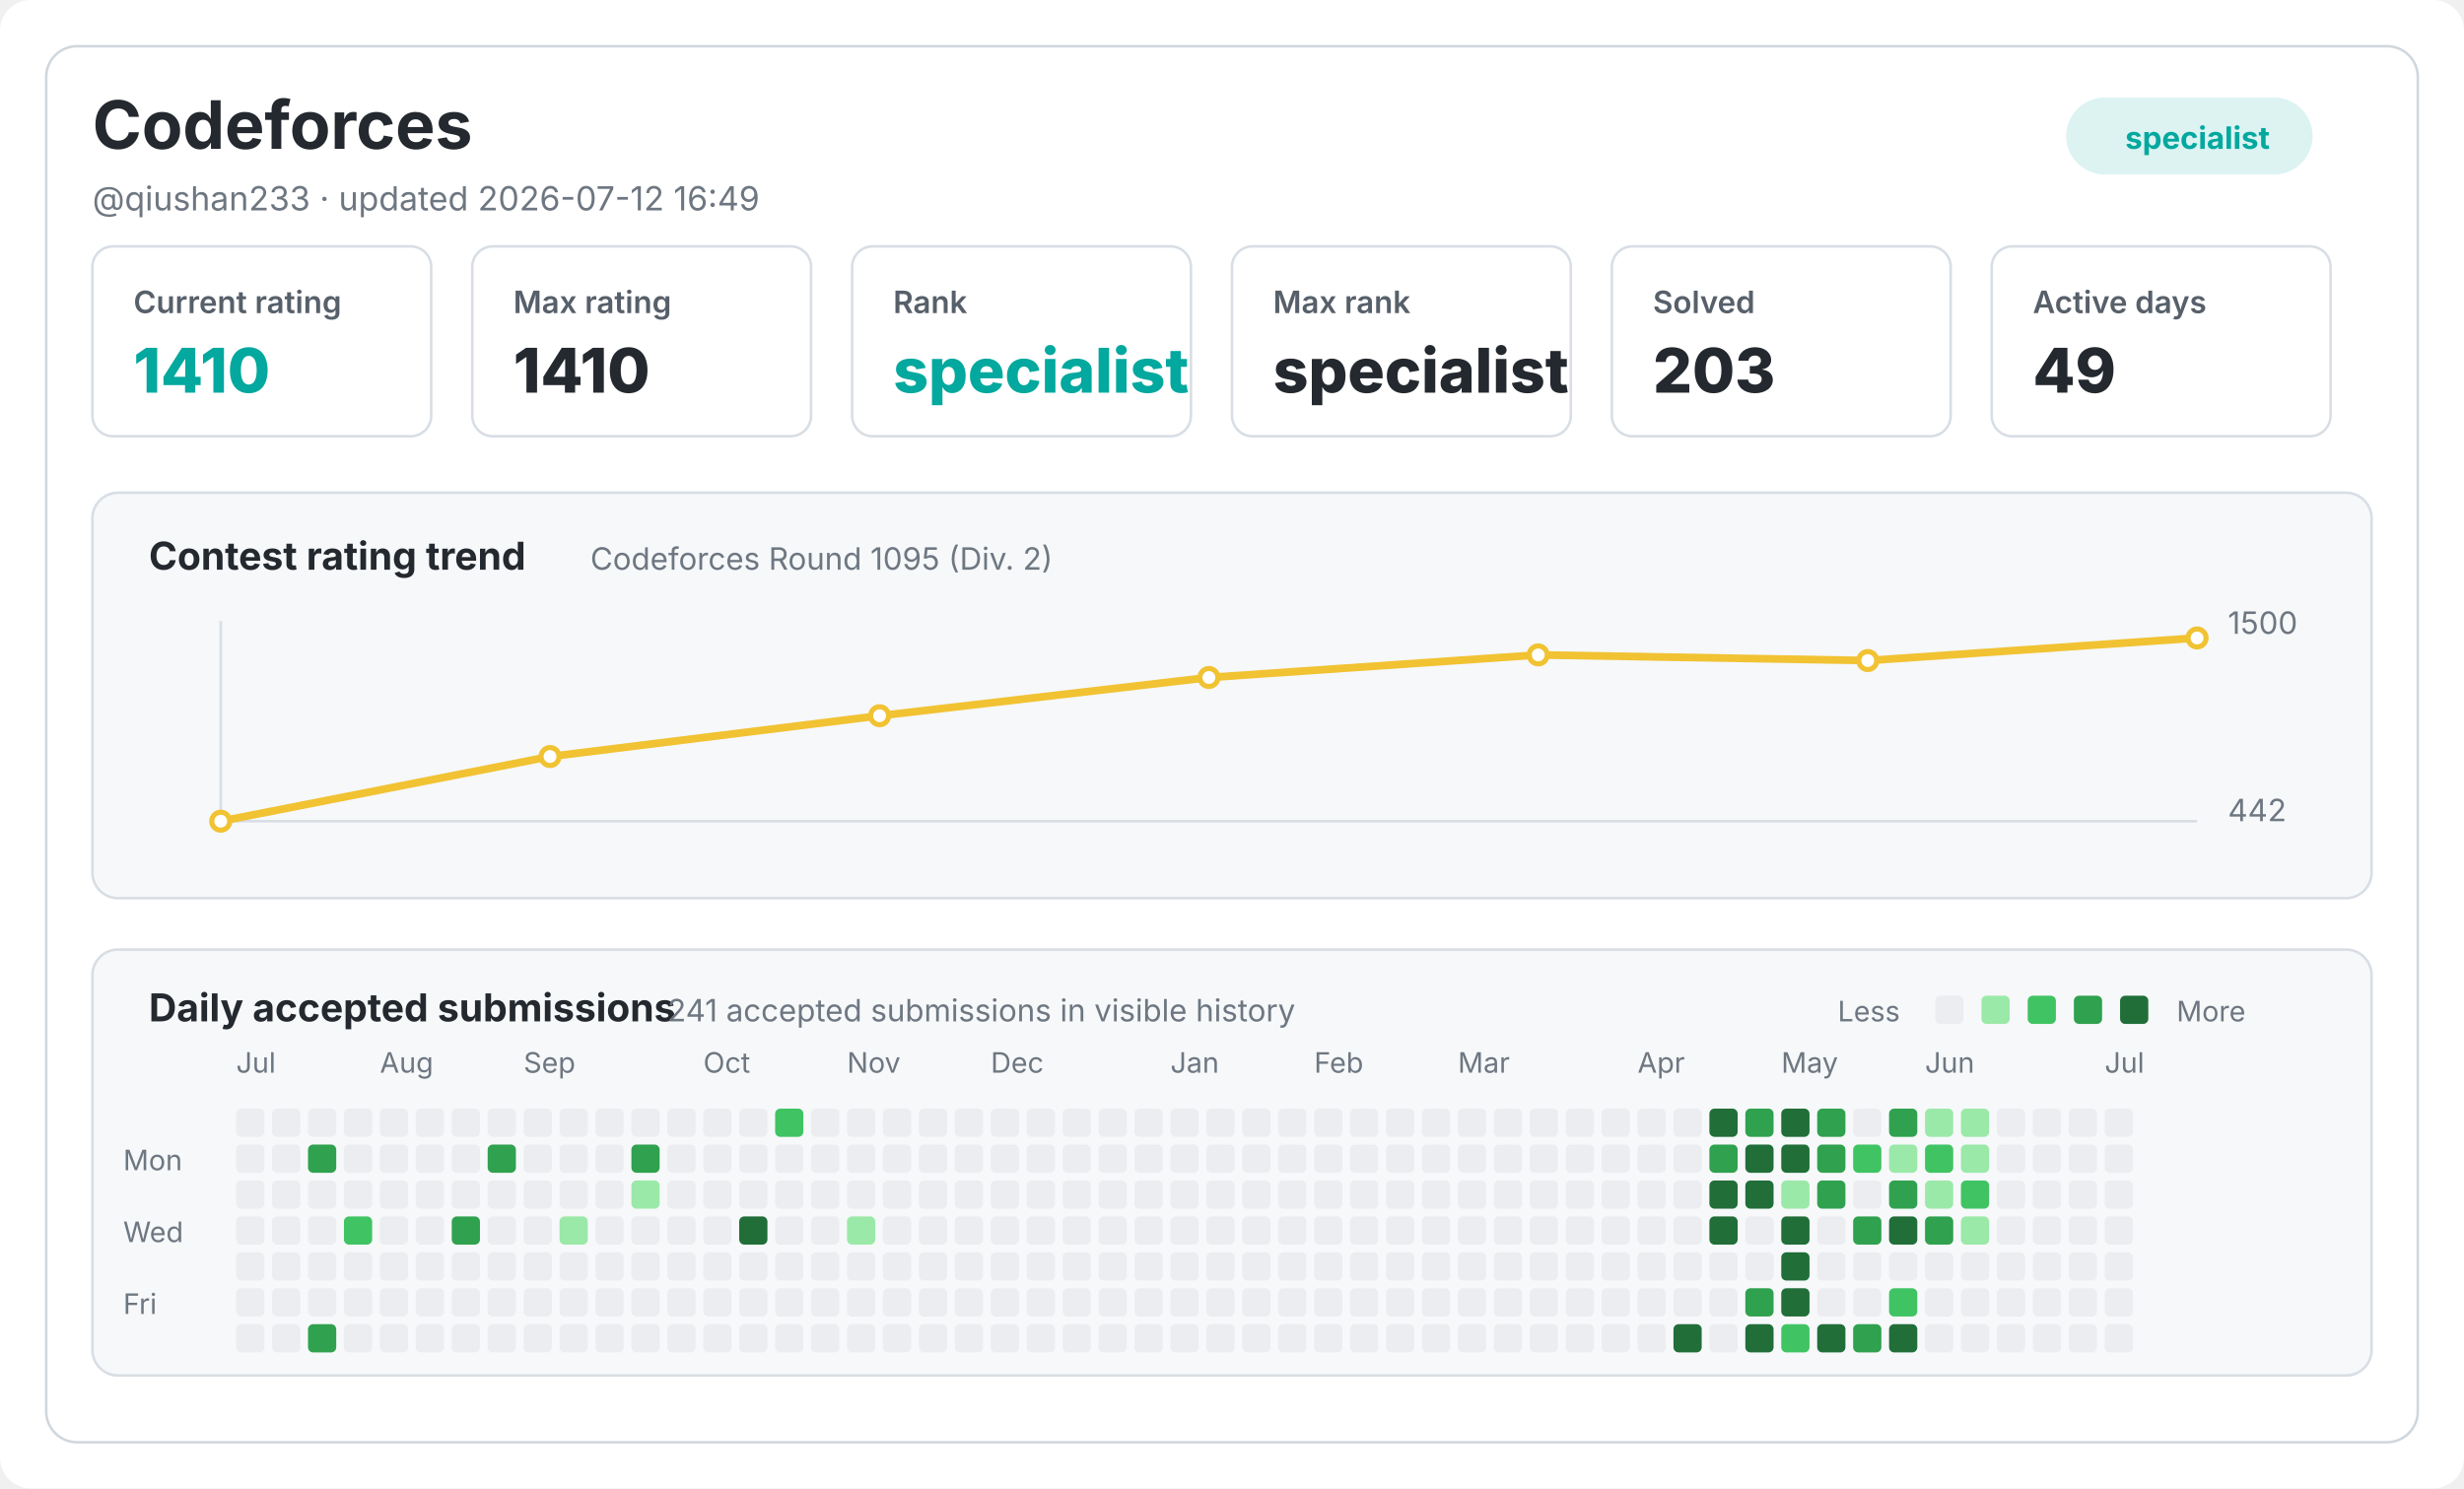
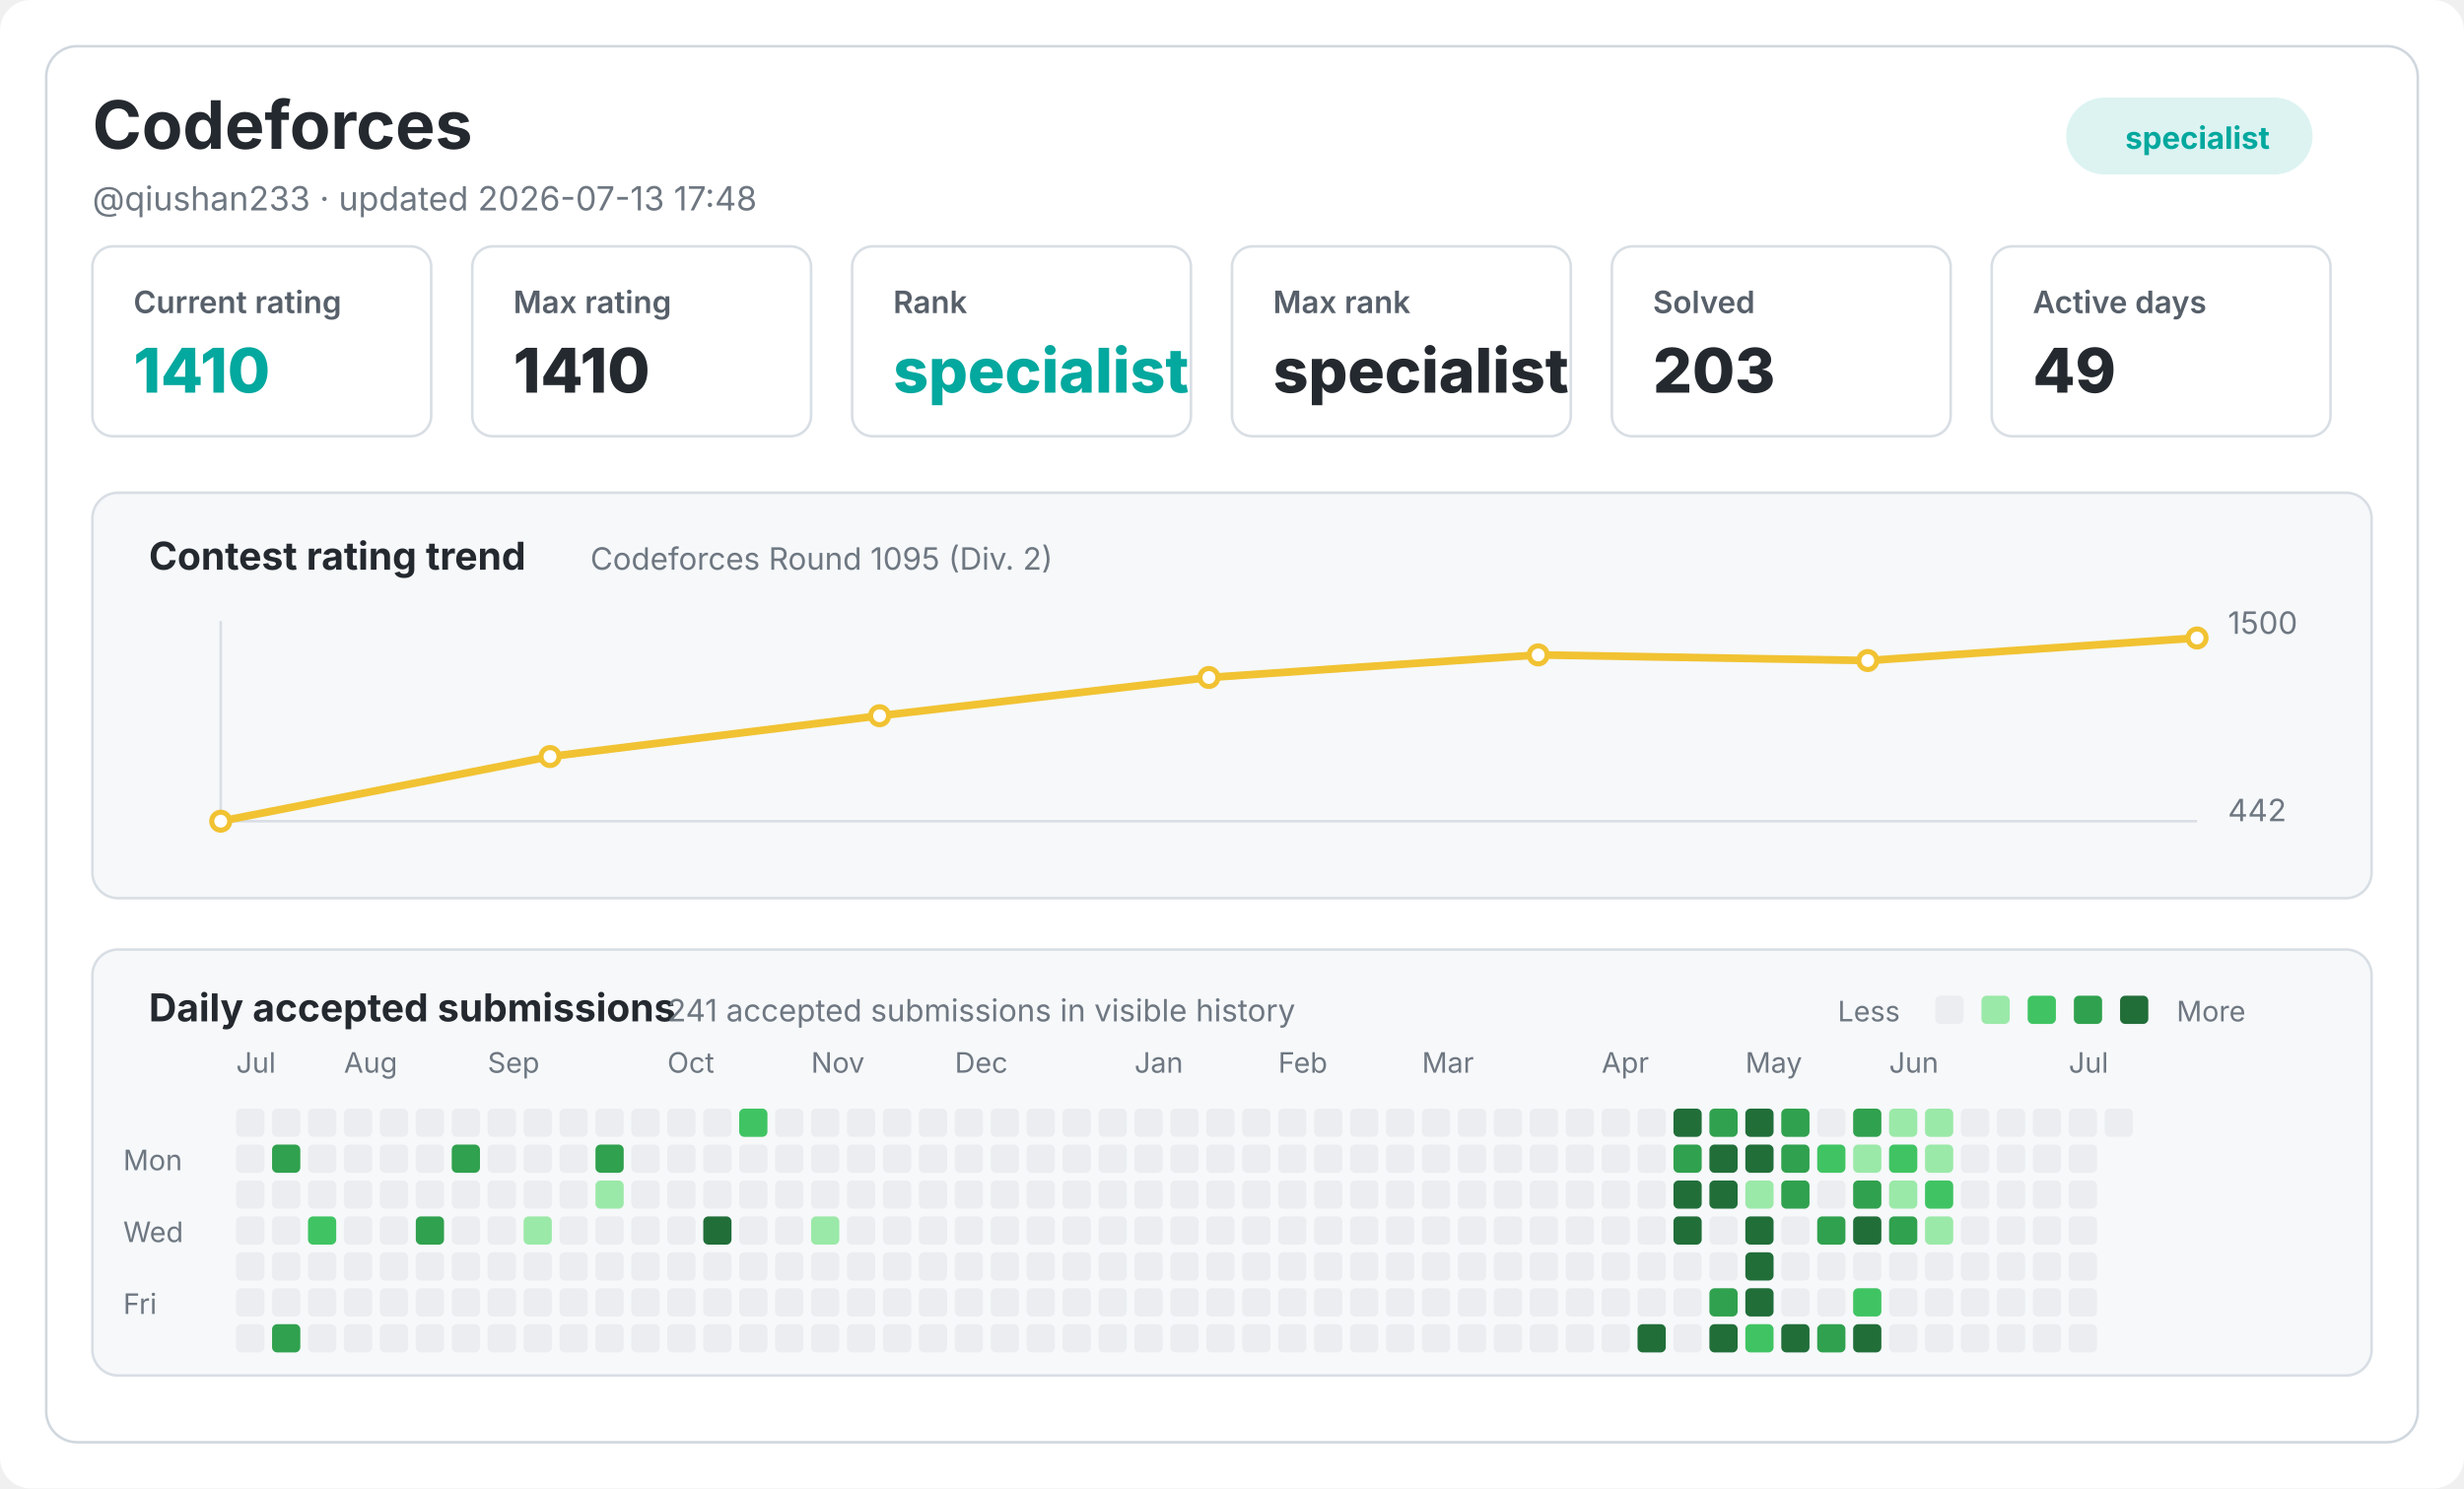
<svg xmlns="http://www.w3.org/2000/svg" width="960" height="580" viewBox="0 0 960 580" role="img" aria-label="Codeforces statistics for qiushan233">
  <style>
  .bg { fill: #ffffff; }
  .shell { fill: #ffffff; stroke: #d0d7de; }
  .soft { fill: #f6f8fa; stroke: #d8dee4; }
  .metric-card { fill: #ffffff; stroke: #d8dee4; }
  .title { font: 700 26px -apple-system,BlinkMacSystemFont,"Segoe UI",sans-serif; fill: #24292f; }
  .subtitle { font: 13px -apple-system,BlinkMacSystemFont,"Segoe UI",sans-serif; fill: #6e7781; }
  .section-title { font: 700 15px -apple-system,BlinkMacSystemFont,"Segoe UI",sans-serif; fill: #24292f; }
  .metric-label { font: 600 12px -apple-system,BlinkMacSystemFont,"Segoe UI",sans-serif; fill: #57606a; }
  .metric-value { font: 800 24px -apple-system,BlinkMacSystemFont,"Segoe UI",sans-serif; fill: #24292f; }
  .muted { font: 12px -apple-system,BlinkMacSystemFont,"Segoe UI",sans-serif; fill: #6e7781; }
  .small { font-size: 11px; }
  .rank { fill: #03a89e; }
  .grid { stroke: #d8dee4; stroke-width: 1; }
  .badge-bg { fill: #03a89e; opacity: 0.14; }
  .badge-text { font: 700 12px -apple-system,BlinkMacSystemFont,"Segoe UI",sans-serif; fill: #03a89e; }
  .heat-cell { cursor: default; transition: stroke 0.12s ease, stroke-width 0.12s ease; }
  .heat-cell:hover { stroke: #0969da; stroke-width: 1.5; }
</style>
  <rect class="bg" width="960" height="580" rx="12" />
  <rect class="shell" x="18" y="18" width="924" height="544" rx="12" />
  <text x="36" y="58" class="title">Codeforces</text>
-   <text x="36" y="82" class="subtitle">@qiushan233 · updated 2026-07-12 16:49</text>
+   <text x="36" y="82" class="subtitle">@qiushan233 · updated 2026-07-13 17:48</text>
  <rect x="805" y="38" width="96" height="30" rx="15" class="badge-bg" />
  <text x="828" y="58" class="badge-text">specialist</text>
  <rect x="36" y="96" width="132" height="74" rx="8" class="metric-card" />
  <text x="52" y="122" class="metric-label">Current rating</text>
  <text x="52" y="153" class="metric-value rank">1410</text>
  <rect x="184" y="96" width="132" height="74" rx="8" class="metric-card" />
  <text x="200" y="122" class="metric-label">Max rating</text>
  <text x="200" y="153" class="metric-value">1410</text>
  <rect x="332" y="96" width="132" height="74" rx="8" class="metric-card" />
  <text x="348" y="122" class="metric-label">Rank</text>
  <text x="348" y="153" class="metric-value rank">specialist</text>
  <rect x="480" y="96" width="132" height="74" rx="8" class="metric-card" />
  <text x="496" y="122" class="metric-label">Max rank</text>
  <text x="496" y="153" class="metric-value">specialist</text>
  <rect x="628" y="96" width="132" height="74" rx="8" class="metric-card" />
  <text x="644" y="122" class="metric-label">Solved</text>
  <text x="644" y="153" class="metric-value">203</text>
  <rect x="776" y="96" width="132" height="74" rx="8" class="metric-card" />
  <text x="792" y="122" class="metric-label">Active days</text>
  <text x="792" y="153" class="metric-value">49</text>
  <rect class="soft" x="36" y="192" width="888" height="158" rx="10" />
  <text x="58" y="222" class="section-title">Contest rating trend</text>
  <text x="230" y="222" class="muted">Codeforces Round 1095 (Div. 2)</text>
  <line x1="86" y1="320" x2="856" y2="320" class="grid" />
  <line x1="86" y1="242" x2="86" y2="320" class="grid" />
  <text x="868" y="247" class="muted">1500</text>
  <text x="868" y="320" class="muted">442</text>
  <polyline points="86.0,320.0 214.3,294.8 342.7,278.9 471.0,264.0 599.3,255.2 727.7,257.4 856.0,248.6" fill="none" stroke="#f1c232" stroke-width="3" stroke-linecap="round" stroke-linejoin="round" />
  <circle cx="86.0" cy="320.0" r="3.5" fill="#fff" stroke="#f1c232" stroke-width="2" />
  <circle cx="214.3" cy="294.8" r="3.5" fill="#fff" stroke="#f1c232" stroke-width="2" />
  <circle cx="342.7" cy="278.9" r="3.5" fill="#fff" stroke="#f1c232" stroke-width="2" />
  <circle cx="471.0" cy="264.0" r="3.5" fill="#fff" stroke="#f1c232" stroke-width="2" />
  <circle cx="599.3" cy="255.2" r="3.5" fill="#fff" stroke="#f1c232" stroke-width="2" />
  <circle cx="727.7" cy="257.4" r="3.5" fill="#fff" stroke="#f1c232" stroke-width="2" />
  <circle cx="856.0" cy="248.6" r="3.5" fill="#fff" stroke="#f1c232" stroke-width="2" />
  <rect class="soft" x="36" y="370" width="888" height="166" rx="10" />
  <text x="58" y="398" class="section-title">Daily accepted submissions</text>
  <text x="260" y="398" class="muted">241 accepted submissions in visible history</text>
  <text x="92" y="418" class="muted small">Jul</text>
-   <text x="148" y="418" class="muted small">Aug</text>
-   <text x="204" y="418" class="muted small">Sep</text>
-   <text x="274" y="418" class="muted small">Oct</text>
-   <text x="330" y="418" class="muted small">Nov</text>
-   <text x="386" y="418" class="muted small">Dec</text>
-   <text x="456" y="418" class="muted small">Jan</text>
-   <text x="512" y="418" class="muted small">Feb</text>
-   <text x="568" y="418" class="muted small">Mar</text>
-   <text x="638" y="418" class="muted small">Apr</text>
-   <text x="694" y="418" class="muted small">May</text>
-   <text x="750" y="418" class="muted small">Jun</text>
-   <text x="820" y="418" class="muted small">Jul</text>
+   <text x="134" y="418" class="muted small">Aug</text>
+   <text x="190" y="418" class="muted small">Sep</text>
+   <text x="260" y="418" class="muted small">Oct</text>
+   <text x="316" y="418" class="muted small">Nov</text>
+   <text x="372" y="418" class="muted small">Dec</text>
+   <text x="442" y="418" class="muted small">Jan</text>
+   <text x="498" y="418" class="muted small">Feb</text>
+   <text x="554" y="418" class="muted small">Mar</text>
+   <text x="624" y="418" class="muted small">Apr</text>
+   <text x="680" y="418" class="muted small">May</text>
+   <text x="736" y="418" class="muted small">Jun</text>
+   <text x="806" y="418" class="muted small">Jul</text>
  <text x="48" y="456" class="muted small">Mon</text>
  <text x="48" y="484" class="muted small">Wed</text>
  <text x="48" y="512" class="muted small">Fri</text>
  <rect class="heat-cell" x="92" y="432" width="11" height="11" rx="2" fill="#ebedf0" />
  <rect class="heat-cell" x="92" y="446" width="11" height="11" rx="2" fill="#ebedf0" />
  <rect class="heat-cell" x="92" y="460" width="11" height="11" rx="2" fill="#ebedf0" />
  <rect class="heat-cell" x="92" y="474" width="11" height="11" rx="2" fill="#ebedf0" />
  <rect class="heat-cell" x="92" y="488" width="11" height="11" rx="2" fill="#ebedf0" />
  <rect class="heat-cell" x="92" y="502" width="11" height="11" rx="2" fill="#ebedf0" />
  <rect class="heat-cell" x="92" y="516" width="11" height="11" rx="2" fill="#ebedf0" />
  <rect class="heat-cell" x="106" y="432" width="11" height="11" rx="2" fill="#ebedf0" />
-   <rect class="heat-cell" x="106" y="446" width="11" height="11" rx="2" fill="#ebedf0" />
+   <rect class="heat-cell" x="106" y="446" width="11" height="11" rx="2" fill="#30a14e" />
  <rect class="heat-cell" x="106" y="460" width="11" height="11" rx="2" fill="#ebedf0" />
  <rect class="heat-cell" x="106" y="474" width="11" height="11" rx="2" fill="#ebedf0" />
  <rect class="heat-cell" x="106" y="488" width="11" height="11" rx="2" fill="#ebedf0" />
  <rect class="heat-cell" x="106" y="502" width="11" height="11" rx="2" fill="#ebedf0" />
-   <rect class="heat-cell" x="106" y="516" width="11" height="11" rx="2" fill="#ebedf0" />
+   <rect class="heat-cell" x="106" y="516" width="11" height="11" rx="2" fill="#30a14e" />
  <rect class="heat-cell" x="120" y="432" width="11" height="11" rx="2" fill="#ebedf0" />
-   <rect class="heat-cell" x="120" y="446" width="11" height="11" rx="2" fill="#30a14e" />
+   <rect class="heat-cell" x="120" y="446" width="11" height="11" rx="2" fill="#ebedf0" />
  <rect class="heat-cell" x="120" y="460" width="11" height="11" rx="2" fill="#ebedf0" />
-   <rect class="heat-cell" x="120" y="474" width="11" height="11" rx="2" fill="#ebedf0" />
+   <rect class="heat-cell" x="120" y="474" width="11" height="11" rx="2" fill="#40c463" />
  <rect class="heat-cell" x="120" y="488" width="11" height="11" rx="2" fill="#ebedf0" />
  <rect class="heat-cell" x="120" y="502" width="11" height="11" rx="2" fill="#ebedf0" />
-   <rect class="heat-cell" x="120" y="516" width="11" height="11" rx="2" fill="#30a14e" />
+   <rect class="heat-cell" x="120" y="516" width="11" height="11" rx="2" fill="#ebedf0" />
  <rect class="heat-cell" x="134" y="432" width="11" height="11" rx="2" fill="#ebedf0" />
  <rect class="heat-cell" x="134" y="446" width="11" height="11" rx="2" fill="#ebedf0" />
  <rect class="heat-cell" x="134" y="460" width="11" height="11" rx="2" fill="#ebedf0" />
-   <rect class="heat-cell" x="134" y="474" width="11" height="11" rx="2" fill="#40c463" />
+   <rect class="heat-cell" x="134" y="474" width="11" height="11" rx="2" fill="#ebedf0" />
  <rect class="heat-cell" x="134" y="488" width="11" height="11" rx="2" fill="#ebedf0" />
  <rect class="heat-cell" x="134" y="502" width="11" height="11" rx="2" fill="#ebedf0" />
  <rect class="heat-cell" x="134" y="516" width="11" height="11" rx="2" fill="#ebedf0" />
  <rect class="heat-cell" x="148" y="432" width="11" height="11" rx="2" fill="#ebedf0" />
  <rect class="heat-cell" x="148" y="446" width="11" height="11" rx="2" fill="#ebedf0" />
  <rect class="heat-cell" x="148" y="460" width="11" height="11" rx="2" fill="#ebedf0" />
  <rect class="heat-cell" x="148" y="474" width="11" height="11" rx="2" fill="#ebedf0" />
  <rect class="heat-cell" x="148" y="488" width="11" height="11" rx="2" fill="#ebedf0" />
  <rect class="heat-cell" x="148" y="502" width="11" height="11" rx="2" fill="#ebedf0" />
  <rect class="heat-cell" x="148" y="516" width="11" height="11" rx="2" fill="#ebedf0" />
  <rect class="heat-cell" x="162" y="432" width="11" height="11" rx="2" fill="#ebedf0" />
  <rect class="heat-cell" x="162" y="446" width="11" height="11" rx="2" fill="#ebedf0" />
  <rect class="heat-cell" x="162" y="460" width="11" height="11" rx="2" fill="#ebedf0" />
-   <rect class="heat-cell" x="162" y="474" width="11" height="11" rx="2" fill="#ebedf0" />
+   <rect class="heat-cell" x="162" y="474" width="11" height="11" rx="2" fill="#30a14e" />
  <rect class="heat-cell" x="162" y="488" width="11" height="11" rx="2" fill="#ebedf0" />
  <rect class="heat-cell" x="162" y="502" width="11" height="11" rx="2" fill="#ebedf0" />
  <rect class="heat-cell" x="162" y="516" width="11" height="11" rx="2" fill="#ebedf0" />
  <rect class="heat-cell" x="176" y="432" width="11" height="11" rx="2" fill="#ebedf0" />
-   <rect class="heat-cell" x="176" y="446" width="11" height="11" rx="2" fill="#ebedf0" />
+   <rect class="heat-cell" x="176" y="446" width="11" height="11" rx="2" fill="#30a14e" />
  <rect class="heat-cell" x="176" y="460" width="11" height="11" rx="2" fill="#ebedf0" />
-   <rect class="heat-cell" x="176" y="474" width="11" height="11" rx="2" fill="#30a14e" />
+   <rect class="heat-cell" x="176" y="474" width="11" height="11" rx="2" fill="#ebedf0" />
  <rect class="heat-cell" x="176" y="488" width="11" height="11" rx="2" fill="#ebedf0" />
  <rect class="heat-cell" x="176" y="502" width="11" height="11" rx="2" fill="#ebedf0" />
  <rect class="heat-cell" x="176" y="516" width="11" height="11" rx="2" fill="#ebedf0" />
  <rect class="heat-cell" x="190" y="432" width="11" height="11" rx="2" fill="#ebedf0" />
-   <rect class="heat-cell" x="190" y="446" width="11" height="11" rx="2" fill="#30a14e" />
+   <rect class="heat-cell" x="190" y="446" width="11" height="11" rx="2" fill="#ebedf0" />
  <rect class="heat-cell" x="190" y="460" width="11" height="11" rx="2" fill="#ebedf0" />
  <rect class="heat-cell" x="190" y="474" width="11" height="11" rx="2" fill="#ebedf0" />
  <rect class="heat-cell" x="190" y="488" width="11" height="11" rx="2" fill="#ebedf0" />
  <rect class="heat-cell" x="190" y="502" width="11" height="11" rx="2" fill="#ebedf0" />
  <rect class="heat-cell" x="190" y="516" width="11" height="11" rx="2" fill="#ebedf0" />
  <rect class="heat-cell" x="204" y="432" width="11" height="11" rx="2" fill="#ebedf0" />
  <rect class="heat-cell" x="204" y="446" width="11" height="11" rx="2" fill="#ebedf0" />
  <rect class="heat-cell" x="204" y="460" width="11" height="11" rx="2" fill="#ebedf0" />
-   <rect class="heat-cell" x="204" y="474" width="11" height="11" rx="2" fill="#ebedf0" />
+   <rect class="heat-cell" x="204" y="474" width="11" height="11" rx="2" fill="#9be9a8" />
  <rect class="heat-cell" x="204" y="488" width="11" height="11" rx="2" fill="#ebedf0" />
  <rect class="heat-cell" x="204" y="502" width="11" height="11" rx="2" fill="#ebedf0" />
  <rect class="heat-cell" x="204" y="516" width="11" height="11" rx="2" fill="#ebedf0" />
  <rect class="heat-cell" x="218" y="432" width="11" height="11" rx="2" fill="#ebedf0" />
  <rect class="heat-cell" x="218" y="446" width="11" height="11" rx="2" fill="#ebedf0" />
  <rect class="heat-cell" x="218" y="460" width="11" height="11" rx="2" fill="#ebedf0" />
-   <rect class="heat-cell" x="218" y="474" width="11" height="11" rx="2" fill="#9be9a8" />
+   <rect class="heat-cell" x="218" y="474" width="11" height="11" rx="2" fill="#ebedf0" />
  <rect class="heat-cell" x="218" y="488" width="11" height="11" rx="2" fill="#ebedf0" />
  <rect class="heat-cell" x="218" y="502" width="11" height="11" rx="2" fill="#ebedf0" />
  <rect class="heat-cell" x="218" y="516" width="11" height="11" rx="2" fill="#ebedf0" />
  <rect class="heat-cell" x="232" y="432" width="11" height="11" rx="2" fill="#ebedf0" />
-   <rect class="heat-cell" x="232" y="446" width="11" height="11" rx="2" fill="#ebedf0" />
-   <rect class="heat-cell" x="232" y="460" width="11" height="11" rx="2" fill="#ebedf0" />
+   <rect class="heat-cell" x="232" y="446" width="11" height="11" rx="2" fill="#30a14e" />
+   <rect class="heat-cell" x="232" y="460" width="11" height="11" rx="2" fill="#9be9a8" />
  <rect class="heat-cell" x="232" y="474" width="11" height="11" rx="2" fill="#ebedf0" />
  <rect class="heat-cell" x="232" y="488" width="11" height="11" rx="2" fill="#ebedf0" />
  <rect class="heat-cell" x="232" y="502" width="11" height="11" rx="2" fill="#ebedf0" />
  <rect class="heat-cell" x="232" y="516" width="11" height="11" rx="2" fill="#ebedf0" />
  <rect class="heat-cell" x="246" y="432" width="11" height="11" rx="2" fill="#ebedf0" />
-   <rect class="heat-cell" x="246" y="446" width="11" height="11" rx="2" fill="#30a14e" />
-   <rect class="heat-cell" x="246" y="460" width="11" height="11" rx="2" fill="#9be9a8" />
+   <rect class="heat-cell" x="246" y="446" width="11" height="11" rx="2" fill="#ebedf0" />
+   <rect class="heat-cell" x="246" y="460" width="11" height="11" rx="2" fill="#ebedf0" />
  <rect class="heat-cell" x="246" y="474" width="11" height="11" rx="2" fill="#ebedf0" />
  <rect class="heat-cell" x="246" y="488" width="11" height="11" rx="2" fill="#ebedf0" />
  <rect class="heat-cell" x="246" y="502" width="11" height="11" rx="2" fill="#ebedf0" />
  <rect class="heat-cell" x="246" y="516" width="11" height="11" rx="2" fill="#ebedf0" />
  <rect class="heat-cell" x="260" y="432" width="11" height="11" rx="2" fill="#ebedf0" />
  <rect class="heat-cell" x="260" y="446" width="11" height="11" rx="2" fill="#ebedf0" />
  <rect class="heat-cell" x="260" y="460" width="11" height="11" rx="2" fill="#ebedf0" />
  <rect class="heat-cell" x="260" y="474" width="11" height="11" rx="2" fill="#ebedf0" />
  <rect class="heat-cell" x="260" y="488" width="11" height="11" rx="2" fill="#ebedf0" />
  <rect class="heat-cell" x="260" y="502" width="11" height="11" rx="2" fill="#ebedf0" />
  <rect class="heat-cell" x="260" y="516" width="11" height="11" rx="2" fill="#ebedf0" />
  <rect class="heat-cell" x="274" y="432" width="11" height="11" rx="2" fill="#ebedf0" />
  <rect class="heat-cell" x="274" y="446" width="11" height="11" rx="2" fill="#ebedf0" />
  <rect class="heat-cell" x="274" y="460" width="11" height="11" rx="2" fill="#ebedf0" />
-   <rect class="heat-cell" x="274" y="474" width="11" height="11" rx="2" fill="#ebedf0" />
+   <rect class="heat-cell" x="274" y="474" width="11" height="11" rx="2" fill="#216e39" />
  <rect class="heat-cell" x="274" y="488" width="11" height="11" rx="2" fill="#ebedf0" />
  <rect class="heat-cell" x="274" y="502" width="11" height="11" rx="2" fill="#ebedf0" />
  <rect class="heat-cell" x="274" y="516" width="11" height="11" rx="2" fill="#ebedf0" />
-   <rect class="heat-cell" x="288" y="432" width="11" height="11" rx="2" fill="#ebedf0" />
+   <rect class="heat-cell" x="288" y="432" width="11" height="11" rx="2" fill="#40c463" />
  <rect class="heat-cell" x="288" y="446" width="11" height="11" rx="2" fill="#ebedf0" />
  <rect class="heat-cell" x="288" y="460" width="11" height="11" rx="2" fill="#ebedf0" />
-   <rect class="heat-cell" x="288" y="474" width="11" height="11" rx="2" fill="#216e39" />
+   <rect class="heat-cell" x="288" y="474" width="11" height="11" rx="2" fill="#ebedf0" />
  <rect class="heat-cell" x="288" y="488" width="11" height="11" rx="2" fill="#ebedf0" />
  <rect class="heat-cell" x="288" y="502" width="11" height="11" rx="2" fill="#ebedf0" />
  <rect class="heat-cell" x="288" y="516" width="11" height="11" rx="2" fill="#ebedf0" />
-   <rect class="heat-cell" x="302" y="432" width="11" height="11" rx="2" fill="#40c463" />
+   <rect class="heat-cell" x="302" y="432" width="11" height="11" rx="2" fill="#ebedf0" />
  <rect class="heat-cell" x="302" y="446" width="11" height="11" rx="2" fill="#ebedf0" />
  <rect class="heat-cell" x="302" y="460" width="11" height="11" rx="2" fill="#ebedf0" />
  <rect class="heat-cell" x="302" y="474" width="11" height="11" rx="2" fill="#ebedf0" />
  <rect class="heat-cell" x="302" y="488" width="11" height="11" rx="2" fill="#ebedf0" />
  <rect class="heat-cell" x="302" y="502" width="11" height="11" rx="2" fill="#ebedf0" />
  <rect class="heat-cell" x="302" y="516" width="11" height="11" rx="2" fill="#ebedf0" />
  <rect class="heat-cell" x="316" y="432" width="11" height="11" rx="2" fill="#ebedf0" />
  <rect class="heat-cell" x="316" y="446" width="11" height="11" rx="2" fill="#ebedf0" />
  <rect class="heat-cell" x="316" y="460" width="11" height="11" rx="2" fill="#ebedf0" />
-   <rect class="heat-cell" x="316" y="474" width="11" height="11" rx="2" fill="#ebedf0" />
+   <rect class="heat-cell" x="316" y="474" width="11" height="11" rx="2" fill="#9be9a8" />
  <rect class="heat-cell" x="316" y="488" width="11" height="11" rx="2" fill="#ebedf0" />
  <rect class="heat-cell" x="316" y="502" width="11" height="11" rx="2" fill="#ebedf0" />
  <rect class="heat-cell" x="316" y="516" width="11" height="11" rx="2" fill="#ebedf0" />
  <rect class="heat-cell" x="330" y="432" width="11" height="11" rx="2" fill="#ebedf0" />
  <rect class="heat-cell" x="330" y="446" width="11" height="11" rx="2" fill="#ebedf0" />
  <rect class="heat-cell" x="330" y="460" width="11" height="11" rx="2" fill="#ebedf0" />
-   <rect class="heat-cell" x="330" y="474" width="11" height="11" rx="2" fill="#9be9a8" />
+   <rect class="heat-cell" x="330" y="474" width="11" height="11" rx="2" fill="#ebedf0" />
  <rect class="heat-cell" x="330" y="488" width="11" height="11" rx="2" fill="#ebedf0" />
  <rect class="heat-cell" x="330" y="502" width="11" height="11" rx="2" fill="#ebedf0" />
  <rect class="heat-cell" x="330" y="516" width="11" height="11" rx="2" fill="#ebedf0" />
  <rect class="heat-cell" x="344" y="432" width="11" height="11" rx="2" fill="#ebedf0" />
  <rect class="heat-cell" x="344" y="446" width="11" height="11" rx="2" fill="#ebedf0" />
  <rect class="heat-cell" x="344" y="460" width="11" height="11" rx="2" fill="#ebedf0" />
  <rect class="heat-cell" x="344" y="474" width="11" height="11" rx="2" fill="#ebedf0" />
  <rect class="heat-cell" x="344" y="488" width="11" height="11" rx="2" fill="#ebedf0" />
  <rect class="heat-cell" x="344" y="502" width="11" height="11" rx="2" fill="#ebedf0" />
  <rect class="heat-cell" x="344" y="516" width="11" height="11" rx="2" fill="#ebedf0" />
  <rect class="heat-cell" x="358" y="432" width="11" height="11" rx="2" fill="#ebedf0" />
  <rect class="heat-cell" x="358" y="446" width="11" height="11" rx="2" fill="#ebedf0" />
  <rect class="heat-cell" x="358" y="460" width="11" height="11" rx="2" fill="#ebedf0" />
  <rect class="heat-cell" x="358" y="474" width="11" height="11" rx="2" fill="#ebedf0" />
  <rect class="heat-cell" x="358" y="488" width="11" height="11" rx="2" fill="#ebedf0" />
  <rect class="heat-cell" x="358" y="502" width="11" height="11" rx="2" fill="#ebedf0" />
  <rect class="heat-cell" x="358" y="516" width="11" height="11" rx="2" fill="#ebedf0" />
  <rect class="heat-cell" x="372" y="432" width="11" height="11" rx="2" fill="#ebedf0" />
  <rect class="heat-cell" x="372" y="446" width="11" height="11" rx="2" fill="#ebedf0" />
  <rect class="heat-cell" x="372" y="460" width="11" height="11" rx="2" fill="#ebedf0" />
  <rect class="heat-cell" x="372" y="474" width="11" height="11" rx="2" fill="#ebedf0" />
  <rect class="heat-cell" x="372" y="488" width="11" height="11" rx="2" fill="#ebedf0" />
  <rect class="heat-cell" x="372" y="502" width="11" height="11" rx="2" fill="#ebedf0" />
  <rect class="heat-cell" x="372" y="516" width="11" height="11" rx="2" fill="#ebedf0" />
  <rect class="heat-cell" x="386" y="432" width="11" height="11" rx="2" fill="#ebedf0" />
  <rect class="heat-cell" x="386" y="446" width="11" height="11" rx="2" fill="#ebedf0" />
  <rect class="heat-cell" x="386" y="460" width="11" height="11" rx="2" fill="#ebedf0" />
  <rect class="heat-cell" x="386" y="474" width="11" height="11" rx="2" fill="#ebedf0" />
  <rect class="heat-cell" x="386" y="488" width="11" height="11" rx="2" fill="#ebedf0" />
  <rect class="heat-cell" x="386" y="502" width="11" height="11" rx="2" fill="#ebedf0" />
  <rect class="heat-cell" x="386" y="516" width="11" height="11" rx="2" fill="#ebedf0" />
  <rect class="heat-cell" x="400" y="432" width="11" height="11" rx="2" fill="#ebedf0" />
  <rect class="heat-cell" x="400" y="446" width="11" height="11" rx="2" fill="#ebedf0" />
  <rect class="heat-cell" x="400" y="460" width="11" height="11" rx="2" fill="#ebedf0" />
  <rect class="heat-cell" x="400" y="474" width="11" height="11" rx="2" fill="#ebedf0" />
  <rect class="heat-cell" x="400" y="488" width="11" height="11" rx="2" fill="#ebedf0" />
  <rect class="heat-cell" x="400" y="502" width="11" height="11" rx="2" fill="#ebedf0" />
  <rect class="heat-cell" x="400" y="516" width="11" height="11" rx="2" fill="#ebedf0" />
  <rect class="heat-cell" x="414" y="432" width="11" height="11" rx="2" fill="#ebedf0" />
  <rect class="heat-cell" x="414" y="446" width="11" height="11" rx="2" fill="#ebedf0" />
  <rect class="heat-cell" x="414" y="460" width="11" height="11" rx="2" fill="#ebedf0" />
  <rect class="heat-cell" x="414" y="474" width="11" height="11" rx="2" fill="#ebedf0" />
  <rect class="heat-cell" x="414" y="488" width="11" height="11" rx="2" fill="#ebedf0" />
  <rect class="heat-cell" x="414" y="502" width="11" height="11" rx="2" fill="#ebedf0" />
  <rect class="heat-cell" x="414" y="516" width="11" height="11" rx="2" fill="#ebedf0" />
  <rect class="heat-cell" x="428" y="432" width="11" height="11" rx="2" fill="#ebedf0" />
  <rect class="heat-cell" x="428" y="446" width="11" height="11" rx="2" fill="#ebedf0" />
  <rect class="heat-cell" x="428" y="460" width="11" height="11" rx="2" fill="#ebedf0" />
  <rect class="heat-cell" x="428" y="474" width="11" height="11" rx="2" fill="#ebedf0" />
  <rect class="heat-cell" x="428" y="488" width="11" height="11" rx="2" fill="#ebedf0" />
  <rect class="heat-cell" x="428" y="502" width="11" height="11" rx="2" fill="#ebedf0" />
  <rect class="heat-cell" x="428" y="516" width="11" height="11" rx="2" fill="#ebedf0" />
  <rect class="heat-cell" x="442" y="432" width="11" height="11" rx="2" fill="#ebedf0" />
  <rect class="heat-cell" x="442" y="446" width="11" height="11" rx="2" fill="#ebedf0" />
  <rect class="heat-cell" x="442" y="460" width="11" height="11" rx="2" fill="#ebedf0" />
  <rect class="heat-cell" x="442" y="474" width="11" height="11" rx="2" fill="#ebedf0" />
  <rect class="heat-cell" x="442" y="488" width="11" height="11" rx="2" fill="#ebedf0" />
  <rect class="heat-cell" x="442" y="502" width="11" height="11" rx="2" fill="#ebedf0" />
  <rect class="heat-cell" x="442" y="516" width="11" height="11" rx="2" fill="#ebedf0" />
  <rect class="heat-cell" x="456" y="432" width="11" height="11" rx="2" fill="#ebedf0" />
  <rect class="heat-cell" x="456" y="446" width="11" height="11" rx="2" fill="#ebedf0" />
  <rect class="heat-cell" x="456" y="460" width="11" height="11" rx="2" fill="#ebedf0" />
  <rect class="heat-cell" x="456" y="474" width="11" height="11" rx="2" fill="#ebedf0" />
  <rect class="heat-cell" x="456" y="488" width="11" height="11" rx="2" fill="#ebedf0" />
  <rect class="heat-cell" x="456" y="502" width="11" height="11" rx="2" fill="#ebedf0" />
  <rect class="heat-cell" x="456" y="516" width="11" height="11" rx="2" fill="#ebedf0" />
  <rect class="heat-cell" x="470" y="432" width="11" height="11" rx="2" fill="#ebedf0" />
  <rect class="heat-cell" x="470" y="446" width="11" height="11" rx="2" fill="#ebedf0" />
  <rect class="heat-cell" x="470" y="460" width="11" height="11" rx="2" fill="#ebedf0" />
  <rect class="heat-cell" x="470" y="474" width="11" height="11" rx="2" fill="#ebedf0" />
  <rect class="heat-cell" x="470" y="488" width="11" height="11" rx="2" fill="#ebedf0" />
  <rect class="heat-cell" x="470" y="502" width="11" height="11" rx="2" fill="#ebedf0" />
  <rect class="heat-cell" x="470" y="516" width="11" height="11" rx="2" fill="#ebedf0" />
  <rect class="heat-cell" x="484" y="432" width="11" height="11" rx="2" fill="#ebedf0" />
  <rect class="heat-cell" x="484" y="446" width="11" height="11" rx="2" fill="#ebedf0" />
  <rect class="heat-cell" x="484" y="460" width="11" height="11" rx="2" fill="#ebedf0" />
  <rect class="heat-cell" x="484" y="474" width="11" height="11" rx="2" fill="#ebedf0" />
  <rect class="heat-cell" x="484" y="488" width="11" height="11" rx="2" fill="#ebedf0" />
  <rect class="heat-cell" x="484" y="502" width="11" height="11" rx="2" fill="#ebedf0" />
  <rect class="heat-cell" x="484" y="516" width="11" height="11" rx="2" fill="#ebedf0" />
  <rect class="heat-cell" x="498" y="432" width="11" height="11" rx="2" fill="#ebedf0" />
  <rect class="heat-cell" x="498" y="446" width="11" height="11" rx="2" fill="#ebedf0" />
  <rect class="heat-cell" x="498" y="460" width="11" height="11" rx="2" fill="#ebedf0" />
  <rect class="heat-cell" x="498" y="474" width="11" height="11" rx="2" fill="#ebedf0" />
  <rect class="heat-cell" x="498" y="488" width="11" height="11" rx="2" fill="#ebedf0" />
  <rect class="heat-cell" x="498" y="502" width="11" height="11" rx="2" fill="#ebedf0" />
  <rect class="heat-cell" x="498" y="516" width="11" height="11" rx="2" fill="#ebedf0" />
  <rect class="heat-cell" x="512" y="432" width="11" height="11" rx="2" fill="#ebedf0" />
  <rect class="heat-cell" x="512" y="446" width="11" height="11" rx="2" fill="#ebedf0" />
  <rect class="heat-cell" x="512" y="460" width="11" height="11" rx="2" fill="#ebedf0" />
  <rect class="heat-cell" x="512" y="474" width="11" height="11" rx="2" fill="#ebedf0" />
  <rect class="heat-cell" x="512" y="488" width="11" height="11" rx="2" fill="#ebedf0" />
  <rect class="heat-cell" x="512" y="502" width="11" height="11" rx="2" fill="#ebedf0" />
  <rect class="heat-cell" x="512" y="516" width="11" height="11" rx="2" fill="#ebedf0" />
  <rect class="heat-cell" x="526" y="432" width="11" height="11" rx="2" fill="#ebedf0" />
  <rect class="heat-cell" x="526" y="446" width="11" height="11" rx="2" fill="#ebedf0" />
  <rect class="heat-cell" x="526" y="460" width="11" height="11" rx="2" fill="#ebedf0" />
  <rect class="heat-cell" x="526" y="474" width="11" height="11" rx="2" fill="#ebedf0" />
  <rect class="heat-cell" x="526" y="488" width="11" height="11" rx="2" fill="#ebedf0" />
  <rect class="heat-cell" x="526" y="502" width="11" height="11" rx="2" fill="#ebedf0" />
  <rect class="heat-cell" x="526" y="516" width="11" height="11" rx="2" fill="#ebedf0" />
  <rect class="heat-cell" x="540" y="432" width="11" height="11" rx="2" fill="#ebedf0" />
  <rect class="heat-cell" x="540" y="446" width="11" height="11" rx="2" fill="#ebedf0" />
  <rect class="heat-cell" x="540" y="460" width="11" height="11" rx="2" fill="#ebedf0" />
  <rect class="heat-cell" x="540" y="474" width="11" height="11" rx="2" fill="#ebedf0" />
  <rect class="heat-cell" x="540" y="488" width="11" height="11" rx="2" fill="#ebedf0" />
  <rect class="heat-cell" x="540" y="502" width="11" height="11" rx="2" fill="#ebedf0" />
  <rect class="heat-cell" x="540" y="516" width="11" height="11" rx="2" fill="#ebedf0" />
  <rect class="heat-cell" x="554" y="432" width="11" height="11" rx="2" fill="#ebedf0" />
  <rect class="heat-cell" x="554" y="446" width="11" height="11" rx="2" fill="#ebedf0" />
  <rect class="heat-cell" x="554" y="460" width="11" height="11" rx="2" fill="#ebedf0" />
  <rect class="heat-cell" x="554" y="474" width="11" height="11" rx="2" fill="#ebedf0" />
  <rect class="heat-cell" x="554" y="488" width="11" height="11" rx="2" fill="#ebedf0" />
  <rect class="heat-cell" x="554" y="502" width="11" height="11" rx="2" fill="#ebedf0" />
  <rect class="heat-cell" x="554" y="516" width="11" height="11" rx="2" fill="#ebedf0" />
  <rect class="heat-cell" x="568" y="432" width="11" height="11" rx="2" fill="#ebedf0" />
  <rect class="heat-cell" x="568" y="446" width="11" height="11" rx="2" fill="#ebedf0" />
  <rect class="heat-cell" x="568" y="460" width="11" height="11" rx="2" fill="#ebedf0" />
  <rect class="heat-cell" x="568" y="474" width="11" height="11" rx="2" fill="#ebedf0" />
  <rect class="heat-cell" x="568" y="488" width="11" height="11" rx="2" fill="#ebedf0" />
  <rect class="heat-cell" x="568" y="502" width="11" height="11" rx="2" fill="#ebedf0" />
  <rect class="heat-cell" x="568" y="516" width="11" height="11" rx="2" fill="#ebedf0" />
  <rect class="heat-cell" x="582" y="432" width="11" height="11" rx="2" fill="#ebedf0" />
  <rect class="heat-cell" x="582" y="446" width="11" height="11" rx="2" fill="#ebedf0" />
  <rect class="heat-cell" x="582" y="460" width="11" height="11" rx="2" fill="#ebedf0" />
  <rect class="heat-cell" x="582" y="474" width="11" height="11" rx="2" fill="#ebedf0" />
  <rect class="heat-cell" x="582" y="488" width="11" height="11" rx="2" fill="#ebedf0" />
  <rect class="heat-cell" x="582" y="502" width="11" height="11" rx="2" fill="#ebedf0" />
  <rect class="heat-cell" x="582" y="516" width="11" height="11" rx="2" fill="#ebedf0" />
  <rect class="heat-cell" x="596" y="432" width="11" height="11" rx="2" fill="#ebedf0" />
  <rect class="heat-cell" x="596" y="446" width="11" height="11" rx="2" fill="#ebedf0" />
  <rect class="heat-cell" x="596" y="460" width="11" height="11" rx="2" fill="#ebedf0" />
  <rect class="heat-cell" x="596" y="474" width="11" height="11" rx="2" fill="#ebedf0" />
  <rect class="heat-cell" x="596" y="488" width="11" height="11" rx="2" fill="#ebedf0" />
  <rect class="heat-cell" x="596" y="502" width="11" height="11" rx="2" fill="#ebedf0" />
  <rect class="heat-cell" x="596" y="516" width="11" height="11" rx="2" fill="#ebedf0" />
  <rect class="heat-cell" x="610" y="432" width="11" height="11" rx="2" fill="#ebedf0" />
  <rect class="heat-cell" x="610" y="446" width="11" height="11" rx="2" fill="#ebedf0" />
  <rect class="heat-cell" x="610" y="460" width="11" height="11" rx="2" fill="#ebedf0" />
  <rect class="heat-cell" x="610" y="474" width="11" height="11" rx="2" fill="#ebedf0" />
  <rect class="heat-cell" x="610" y="488" width="11" height="11" rx="2" fill="#ebedf0" />
  <rect class="heat-cell" x="610" y="502" width="11" height="11" rx="2" fill="#ebedf0" />
  <rect class="heat-cell" x="610" y="516" width="11" height="11" rx="2" fill="#ebedf0" />
  <rect class="heat-cell" x="624" y="432" width="11" height="11" rx="2" fill="#ebedf0" />
  <rect class="heat-cell" x="624" y="446" width="11" height="11" rx="2" fill="#ebedf0" />
  <rect class="heat-cell" x="624" y="460" width="11" height="11" rx="2" fill="#ebedf0" />
  <rect class="heat-cell" x="624" y="474" width="11" height="11" rx="2" fill="#ebedf0" />
  <rect class="heat-cell" x="624" y="488" width="11" height="11" rx="2" fill="#ebedf0" />
  <rect class="heat-cell" x="624" y="502" width="11" height="11" rx="2" fill="#ebedf0" />
  <rect class="heat-cell" x="624" y="516" width="11" height="11" rx="2" fill="#ebedf0" />
  <rect class="heat-cell" x="638" y="432" width="11" height="11" rx="2" fill="#ebedf0" />
  <rect class="heat-cell" x="638" y="446" width="11" height="11" rx="2" fill="#ebedf0" />
  <rect class="heat-cell" x="638" y="460" width="11" height="11" rx="2" fill="#ebedf0" />
  <rect class="heat-cell" x="638" y="474" width="11" height="11" rx="2" fill="#ebedf0" />
  <rect class="heat-cell" x="638" y="488" width="11" height="11" rx="2" fill="#ebedf0" />
  <rect class="heat-cell" x="638" y="502" width="11" height="11" rx="2" fill="#ebedf0" />
-   <rect class="heat-cell" x="638" y="516" width="11" height="11" rx="2" fill="#ebedf0" />
-   <rect class="heat-cell" x="652" y="432" width="11" height="11" rx="2" fill="#ebedf0" />
-   <rect class="heat-cell" x="652" y="446" width="11" height="11" rx="2" fill="#ebedf0" />
-   <rect class="heat-cell" x="652" y="460" width="11" height="11" rx="2" fill="#ebedf0" />
-   <rect class="heat-cell" x="652" y="474" width="11" height="11" rx="2" fill="#ebedf0" />
+   <rect class="heat-cell" x="638" y="516" width="11" height="11" rx="2" fill="#216e39" />
+   <rect class="heat-cell" x="652" y="432" width="11" height="11" rx="2" fill="#216e39" />
+   <rect class="heat-cell" x="652" y="446" width="11" height="11" rx="2" fill="#30a14e" />
+   <rect class="heat-cell" x="652" y="460" width="11" height="11" rx="2" fill="#216e39" />
+   <rect class="heat-cell" x="652" y="474" width="11" height="11" rx="2" fill="#216e39" />
  <rect class="heat-cell" x="652" y="488" width="11" height="11" rx="2" fill="#ebedf0" />
  <rect class="heat-cell" x="652" y="502" width="11" height="11" rx="2" fill="#ebedf0" />
-   <rect class="heat-cell" x="652" y="516" width="11" height="11" rx="2" fill="#216e39" />
-   <rect class="heat-cell" x="666" y="432" width="11" height="11" rx="2" fill="#216e39" />
-   <rect class="heat-cell" x="666" y="446" width="11" height="11" rx="2" fill="#30a14e" />
+   <rect class="heat-cell" x="652" y="516" width="11" height="11" rx="2" fill="#ebedf0" />
+   <rect class="heat-cell" x="666" y="432" width="11" height="11" rx="2" fill="#30a14e" />
+   <rect class="heat-cell" x="666" y="446" width="11" height="11" rx="2" fill="#216e39" />
  <rect class="heat-cell" x="666" y="460" width="11" height="11" rx="2" fill="#216e39" />
-   <rect class="heat-cell" x="666" y="474" width="11" height="11" rx="2" fill="#216e39" />
+   <rect class="heat-cell" x="666" y="474" width="11" height="11" rx="2" fill="#ebedf0" />
  <rect class="heat-cell" x="666" y="488" width="11" height="11" rx="2" fill="#ebedf0" />
-   <rect class="heat-cell" x="666" y="502" width="11" height="11" rx="2" fill="#ebedf0" />
-   <rect class="heat-cell" x="666" y="516" width="11" height="11" rx="2" fill="#ebedf0" />
-   <rect class="heat-cell" x="680" y="432" width="11" height="11" rx="2" fill="#30a14e" />
+   <rect class="heat-cell" x="666" y="502" width="11" height="11" rx="2" fill="#30a14e" />
+   <rect class="heat-cell" x="666" y="516" width="11" height="11" rx="2" fill="#216e39" />
+   <rect class="heat-cell" x="680" y="432" width="11" height="11" rx="2" fill="#216e39" />
  <rect class="heat-cell" x="680" y="446" width="11" height="11" rx="2" fill="#216e39" />
-   <rect class="heat-cell" x="680" y="460" width="11" height="11" rx="2" fill="#216e39" />
-   <rect class="heat-cell" x="680" y="474" width="11" height="11" rx="2" fill="#ebedf0" />
-   <rect class="heat-cell" x="680" y="488" width="11" height="11" rx="2" fill="#ebedf0" />
-   <rect class="heat-cell" x="680" y="502" width="11" height="11" rx="2" fill="#30a14e" />
-   <rect class="heat-cell" x="680" y="516" width="11" height="11" rx="2" fill="#216e39" />
-   <rect class="heat-cell" x="694" y="432" width="11" height="11" rx="2" fill="#216e39" />
-   <rect class="heat-cell" x="694" y="446" width="11" height="11" rx="2" fill="#216e39" />
-   <rect class="heat-cell" x="694" y="460" width="11" height="11" rx="2" fill="#9be9a8" />
-   <rect class="heat-cell" x="694" y="474" width="11" height="11" rx="2" fill="#216e39" />
-   <rect class="heat-cell" x="694" y="488" width="11" height="11" rx="2" fill="#216e39" />
-   <rect class="heat-cell" x="694" y="502" width="11" height="11" rx="2" fill="#216e39" />
-   <rect class="heat-cell" x="694" y="516" width="11" height="11" rx="2" fill="#40c463" />
-   <rect class="heat-cell" x="708" y="432" width="11" height="11" rx="2" fill="#30a14e" />
-   <rect class="heat-cell" x="708" y="446" width="11" height="11" rx="2" fill="#30a14e" />
-   <rect class="heat-cell" x="708" y="460" width="11" height="11" rx="2" fill="#30a14e" />
-   <rect class="heat-cell" x="708" y="474" width="11" height="11" rx="2" fill="#ebedf0" />
+   <rect class="heat-cell" x="680" y="460" width="11" height="11" rx="2" fill="#9be9a8" />
+   <rect class="heat-cell" x="680" y="474" width="11" height="11" rx="2" fill="#216e39" />
+   <rect class="heat-cell" x="680" y="488" width="11" height="11" rx="2" fill="#216e39" />
+   <rect class="heat-cell" x="680" y="502" width="11" height="11" rx="2" fill="#216e39" />
+   <rect class="heat-cell" x="680" y="516" width="11" height="11" rx="2" fill="#40c463" />
+   <rect class="heat-cell" x="694" y="432" width="11" height="11" rx="2" fill="#30a14e" />
+   <rect class="heat-cell" x="694" y="446" width="11" height="11" rx="2" fill="#30a14e" />
+   <rect class="heat-cell" x="694" y="460" width="11" height="11" rx="2" fill="#30a14e" />
+   <rect class="heat-cell" x="694" y="474" width="11" height="11" rx="2" fill="#ebedf0" />
+   <rect class="heat-cell" x="694" y="488" width="11" height="11" rx="2" fill="#ebedf0" />
+   <rect class="heat-cell" x="694" y="502" width="11" height="11" rx="2" fill="#ebedf0" />
+   <rect class="heat-cell" x="694" y="516" width="11" height="11" rx="2" fill="#216e39" />
+   <rect class="heat-cell" x="708" y="432" width="11" height="11" rx="2" fill="#ebedf0" />
+   <rect class="heat-cell" x="708" y="446" width="11" height="11" rx="2" fill="#40c463" />
+   <rect class="heat-cell" x="708" y="460" width="11" height="11" rx="2" fill="#ebedf0" />
+   <rect class="heat-cell" x="708" y="474" width="11" height="11" rx="2" fill="#30a14e" />
  <rect class="heat-cell" x="708" y="488" width="11" height="11" rx="2" fill="#ebedf0" />
  <rect class="heat-cell" x="708" y="502" width="11" height="11" rx="2" fill="#ebedf0" />
-   <rect class="heat-cell" x="708" y="516" width="11" height="11" rx="2" fill="#216e39" />
-   <rect class="heat-cell" x="722" y="432" width="11" height="11" rx="2" fill="#ebedf0" />
-   <rect class="heat-cell" x="722" y="446" width="11" height="11" rx="2" fill="#40c463" />
-   <rect class="heat-cell" x="722" y="460" width="11" height="11" rx="2" fill="#ebedf0" />
-   <rect class="heat-cell" x="722" y="474" width="11" height="11" rx="2" fill="#30a14e" />
+   <rect class="heat-cell" x="708" y="516" width="11" height="11" rx="2" fill="#30a14e" />
+   <rect class="heat-cell" x="722" y="432" width="11" height="11" rx="2" fill="#30a14e" />
+   <rect class="heat-cell" x="722" y="446" width="11" height="11" rx="2" fill="#9be9a8" />
+   <rect class="heat-cell" x="722" y="460" width="11" height="11" rx="2" fill="#30a14e" />
+   <rect class="heat-cell" x="722" y="474" width="11" height="11" rx="2" fill="#216e39" />
  <rect class="heat-cell" x="722" y="488" width="11" height="11" rx="2" fill="#ebedf0" />
-   <rect class="heat-cell" x="722" y="502" width="11" height="11" rx="2" fill="#ebedf0" />
-   <rect class="heat-cell" x="722" y="516" width="11" height="11" rx="2" fill="#30a14e" />
-   <rect class="heat-cell" x="736" y="432" width="11" height="11" rx="2" fill="#30a14e" />
-   <rect class="heat-cell" x="736" y="446" width="11" height="11" rx="2" fill="#9be9a8" />
-   <rect class="heat-cell" x="736" y="460" width="11" height="11" rx="2" fill="#30a14e" />
-   <rect class="heat-cell" x="736" y="474" width="11" height="11" rx="2" fill="#216e39" />
+   <rect class="heat-cell" x="722" y="502" width="11" height="11" rx="2" fill="#40c463" />
+   <rect class="heat-cell" x="722" y="516" width="11" height="11" rx="2" fill="#216e39" />
+   <rect class="heat-cell" x="736" y="432" width="11" height="11" rx="2" fill="#9be9a8" />
+   <rect class="heat-cell" x="736" y="446" width="11" height="11" rx="2" fill="#40c463" />
+   <rect class="heat-cell" x="736" y="460" width="11" height="11" rx="2" fill="#9be9a8" />
+   <rect class="heat-cell" x="736" y="474" width="11" height="11" rx="2" fill="#30a14e" />
  <rect class="heat-cell" x="736" y="488" width="11" height="11" rx="2" fill="#ebedf0" />
-   <rect class="heat-cell" x="736" y="502" width="11" height="11" rx="2" fill="#40c463" />
-   <rect class="heat-cell" x="736" y="516" width="11" height="11" rx="2" fill="#216e39" />
+   <rect class="heat-cell" x="736" y="502" width="11" height="11" rx="2" fill="#ebedf0" />
+   <rect class="heat-cell" x="736" y="516" width="11" height="11" rx="2" fill="#ebedf0" />
  <rect class="heat-cell" x="750" y="432" width="11" height="11" rx="2" fill="#9be9a8" />
-   <rect class="heat-cell" x="750" y="446" width="11" height="11" rx="2" fill="#40c463" />
-   <rect class="heat-cell" x="750" y="460" width="11" height="11" rx="2" fill="#9be9a8" />
-   <rect class="heat-cell" x="750" y="474" width="11" height="11" rx="2" fill="#30a14e" />
+   <rect class="heat-cell" x="750" y="446" width="11" height="11" rx="2" fill="#9be9a8" />
+   <rect class="heat-cell" x="750" y="460" width="11" height="11" rx="2" fill="#40c463" />
+   <rect class="heat-cell" x="750" y="474" width="11" height="11" rx="2" fill="#9be9a8" />
  <rect class="heat-cell" x="750" y="488" width="11" height="11" rx="2" fill="#ebedf0" />
  <rect class="heat-cell" x="750" y="502" width="11" height="11" rx="2" fill="#ebedf0" />
  <rect class="heat-cell" x="750" y="516" width="11" height="11" rx="2" fill="#ebedf0" />
-   <rect class="heat-cell" x="764" y="432" width="11" height="11" rx="2" fill="#9be9a8" />
-   <rect class="heat-cell" x="764" y="446" width="11" height="11" rx="2" fill="#9be9a8" />
-   <rect class="heat-cell" x="764" y="460" width="11" height="11" rx="2" fill="#40c463" />
-   <rect class="heat-cell" x="764" y="474" width="11" height="11" rx="2" fill="#9be9a8" />
+   <rect class="heat-cell" x="764" y="432" width="11" height="11" rx="2" fill="#ebedf0" />
+   <rect class="heat-cell" x="764" y="446" width="11" height="11" rx="2" fill="#ebedf0" />
+   <rect class="heat-cell" x="764" y="460" width="11" height="11" rx="2" fill="#ebedf0" />
+   <rect class="heat-cell" x="764" y="474" width="11" height="11" rx="2" fill="#ebedf0" />
  <rect class="heat-cell" x="764" y="488" width="11" height="11" rx="2" fill="#ebedf0" />
  <rect class="heat-cell" x="764" y="502" width="11" height="11" rx="2" fill="#ebedf0" />
  <rect class="heat-cell" x="764" y="516" width="11" height="11" rx="2" fill="#ebedf0" />
  <rect class="heat-cell" x="778" y="432" width="11" height="11" rx="2" fill="#ebedf0" />
  <rect class="heat-cell" x="778" y="446" width="11" height="11" rx="2" fill="#ebedf0" />
  <rect class="heat-cell" x="778" y="460" width="11" height="11" rx="2" fill="#ebedf0" />
  <rect class="heat-cell" x="778" y="474" width="11" height="11" rx="2" fill="#ebedf0" />
  <rect class="heat-cell" x="778" y="488" width="11" height="11" rx="2" fill="#ebedf0" />
  <rect class="heat-cell" x="778" y="502" width="11" height="11" rx="2" fill="#ebedf0" />
  <rect class="heat-cell" x="778" y="516" width="11" height="11" rx="2" fill="#ebedf0" />
  <rect class="heat-cell" x="792" y="432" width="11" height="11" rx="2" fill="#ebedf0" />
  <rect class="heat-cell" x="792" y="446" width="11" height="11" rx="2" fill="#ebedf0" />
  <rect class="heat-cell" x="792" y="460" width="11" height="11" rx="2" fill="#ebedf0" />
  <rect class="heat-cell" x="792" y="474" width="11" height="11" rx="2" fill="#ebedf0" />
  <rect class="heat-cell" x="792" y="488" width="11" height="11" rx="2" fill="#ebedf0" />
  <rect class="heat-cell" x="792" y="502" width="11" height="11" rx="2" fill="#ebedf0" />
  <rect class="heat-cell" x="792" y="516" width="11" height="11" rx="2" fill="#ebedf0" />
  <rect class="heat-cell" x="806" y="432" width="11" height="11" rx="2" fill="#ebedf0" />
  <rect class="heat-cell" x="806" y="446" width="11" height="11" rx="2" fill="#ebedf0" />
  <rect class="heat-cell" x="806" y="460" width="11" height="11" rx="2" fill="#ebedf0" />
  <rect class="heat-cell" x="806" y="474" width="11" height="11" rx="2" fill="#ebedf0" />
  <rect class="heat-cell" x="806" y="488" width="11" height="11" rx="2" fill="#ebedf0" />
  <rect class="heat-cell" x="806" y="502" width="11" height="11" rx="2" fill="#ebedf0" />
  <rect class="heat-cell" x="806" y="516" width="11" height="11" rx="2" fill="#ebedf0" />
  <rect class="heat-cell" x="820" y="432" width="11" height="11" rx="2" fill="#ebedf0" />
-   <rect class="heat-cell" x="820" y="446" width="11" height="11" rx="2" fill="#ebedf0" />
-   <rect class="heat-cell" x="820" y="460" width="11" height="11" rx="2" fill="#ebedf0" />
-   <rect class="heat-cell" x="820" y="474" width="11" height="11" rx="2" fill="#ebedf0" />
-   <rect class="heat-cell" x="820" y="488" width="11" height="11" rx="2" fill="#ebedf0" />
-   <rect class="heat-cell" x="820" y="502" width="11" height="11" rx="2" fill="#ebedf0" />
-   <rect class="heat-cell" x="820" y="516" width="11" height="11" rx="2" fill="#ebedf0" />
  <text x="716" y="398" class="muted small">Less</text>
  <rect x="754" y="388" width="11" height="11" rx="2" fill="#ebedf0" />
  <rect x="772" y="388" width="11" height="11" rx="2" fill="#9be9a8" />
  <rect x="790" y="388" width="11" height="11" rx="2" fill="#40c463" />
  <rect x="808" y="388" width="11" height="11" rx="2" fill="#30a14e" />
  <rect x="826" y="388" width="11" height="11" rx="2" fill="#216e39" />
  <text x="848" y="398" class="muted small">More</text>
</svg>
